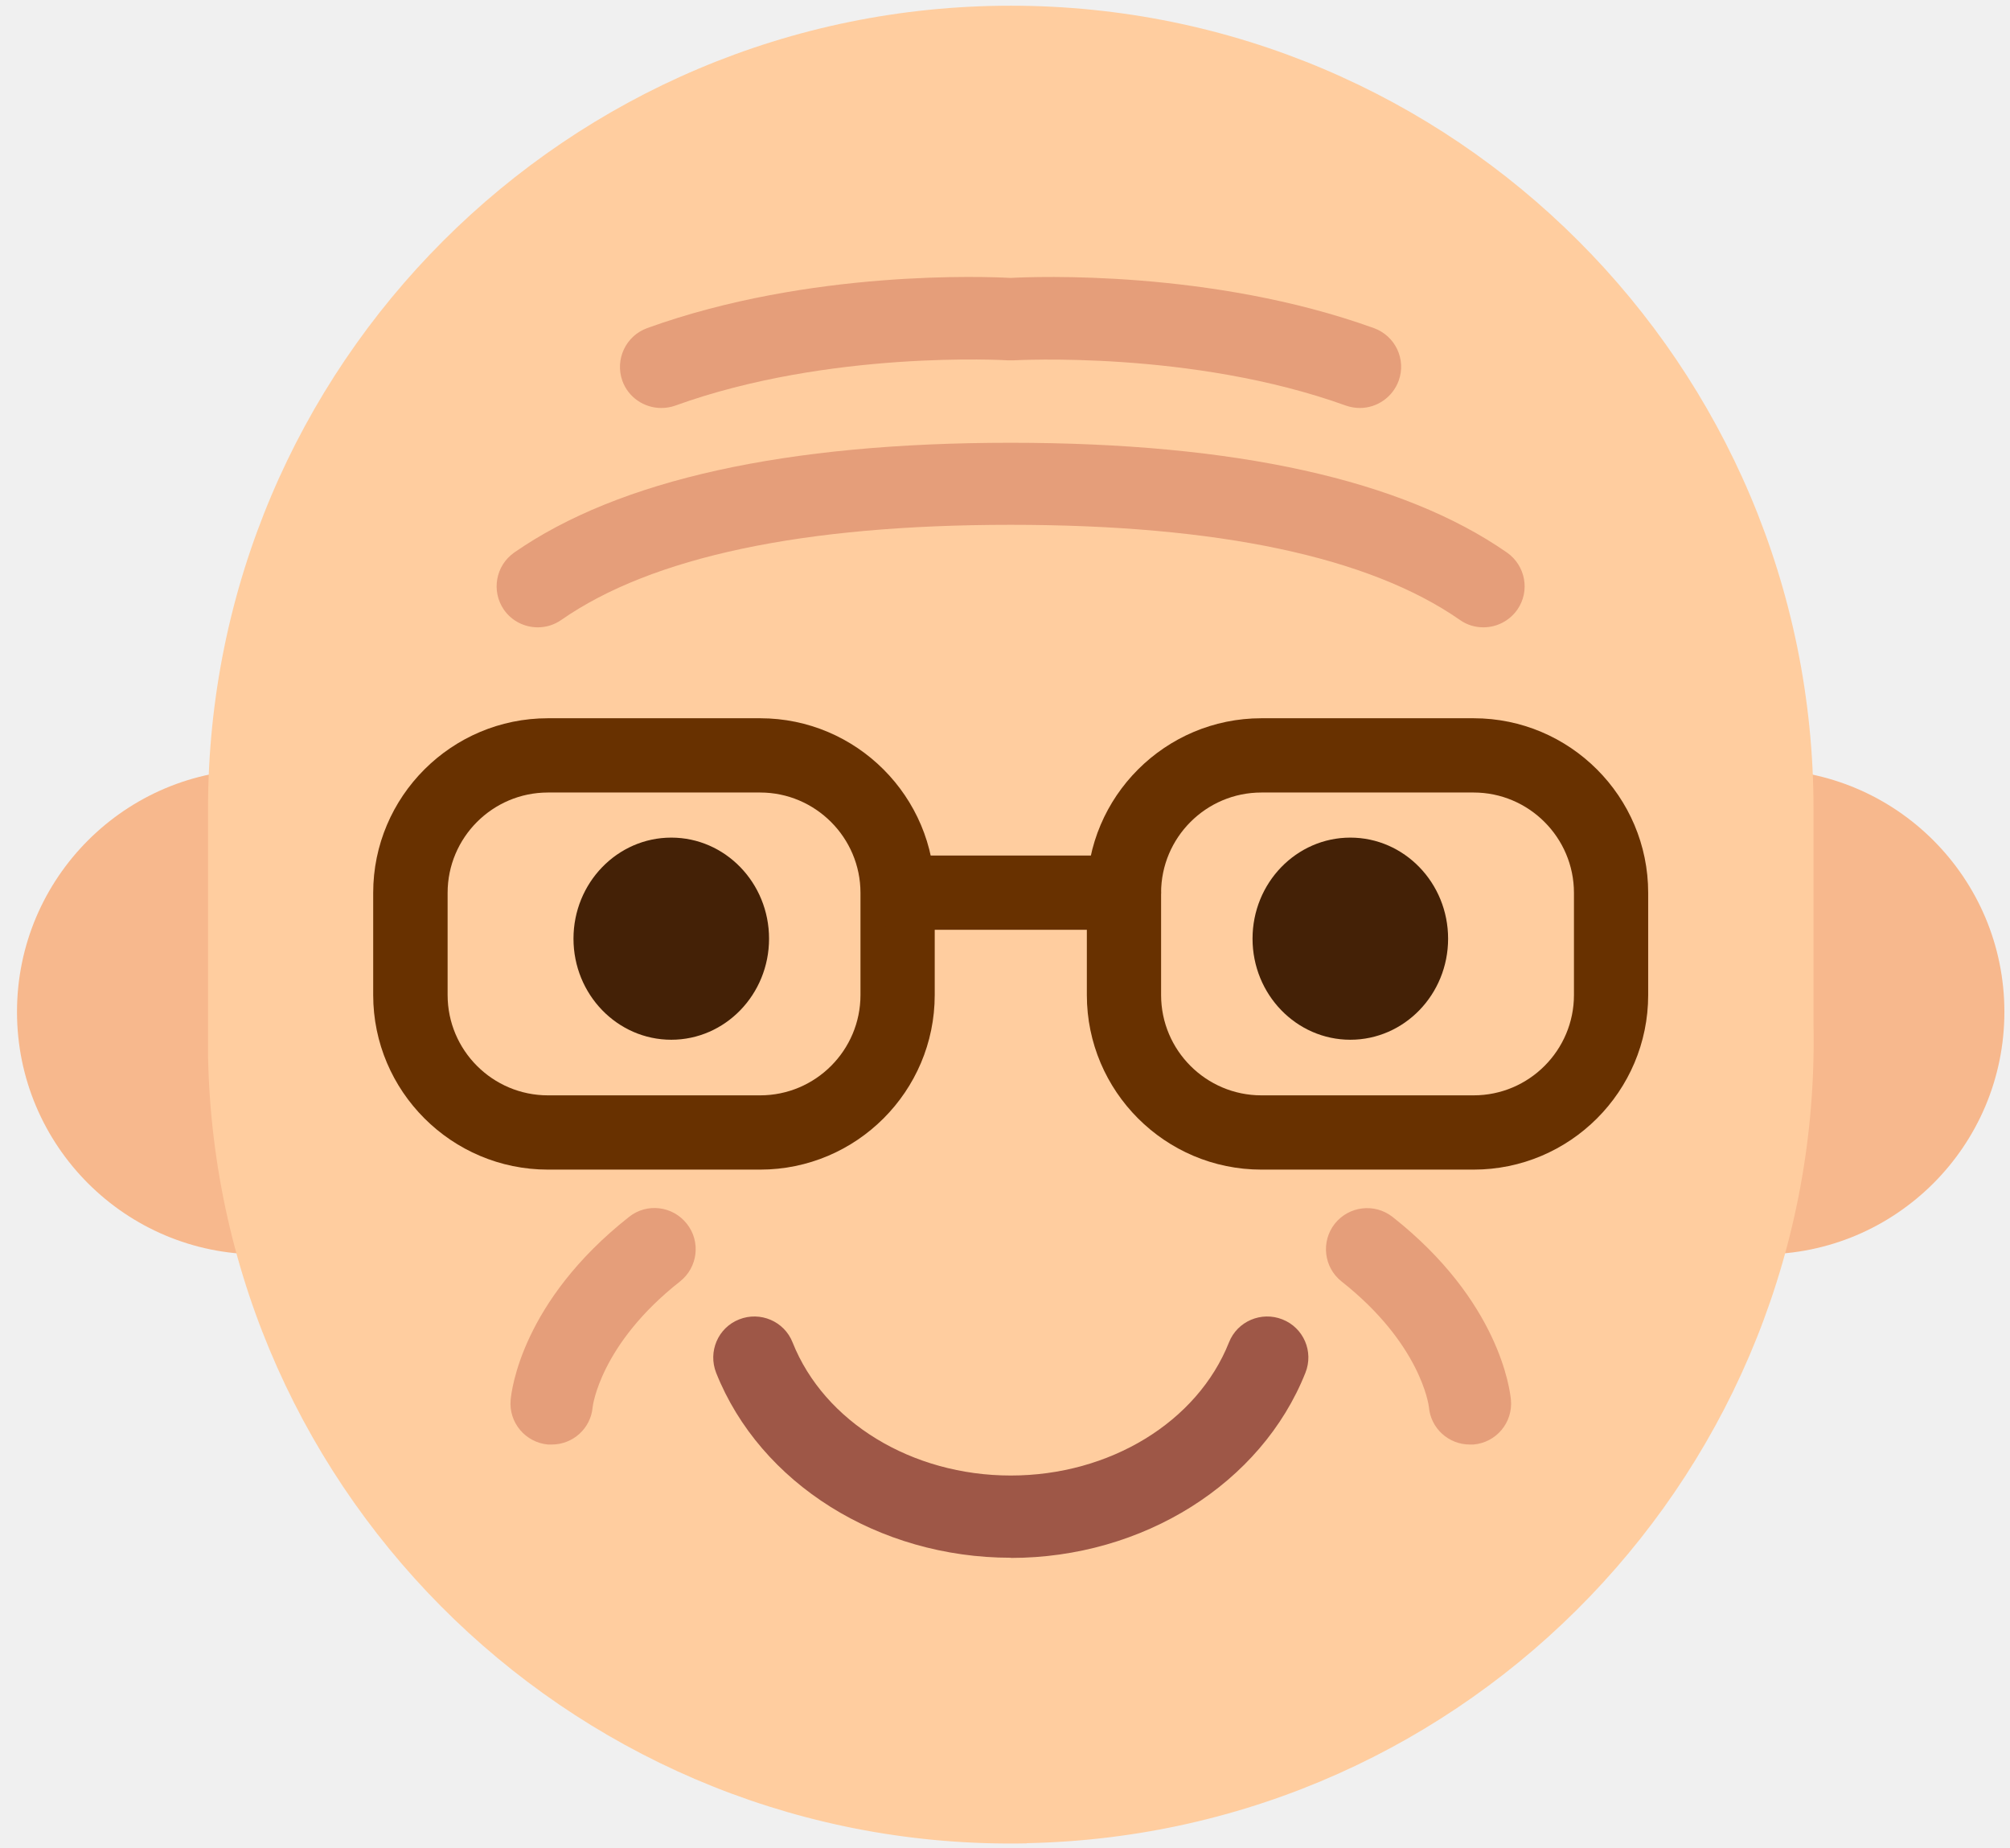
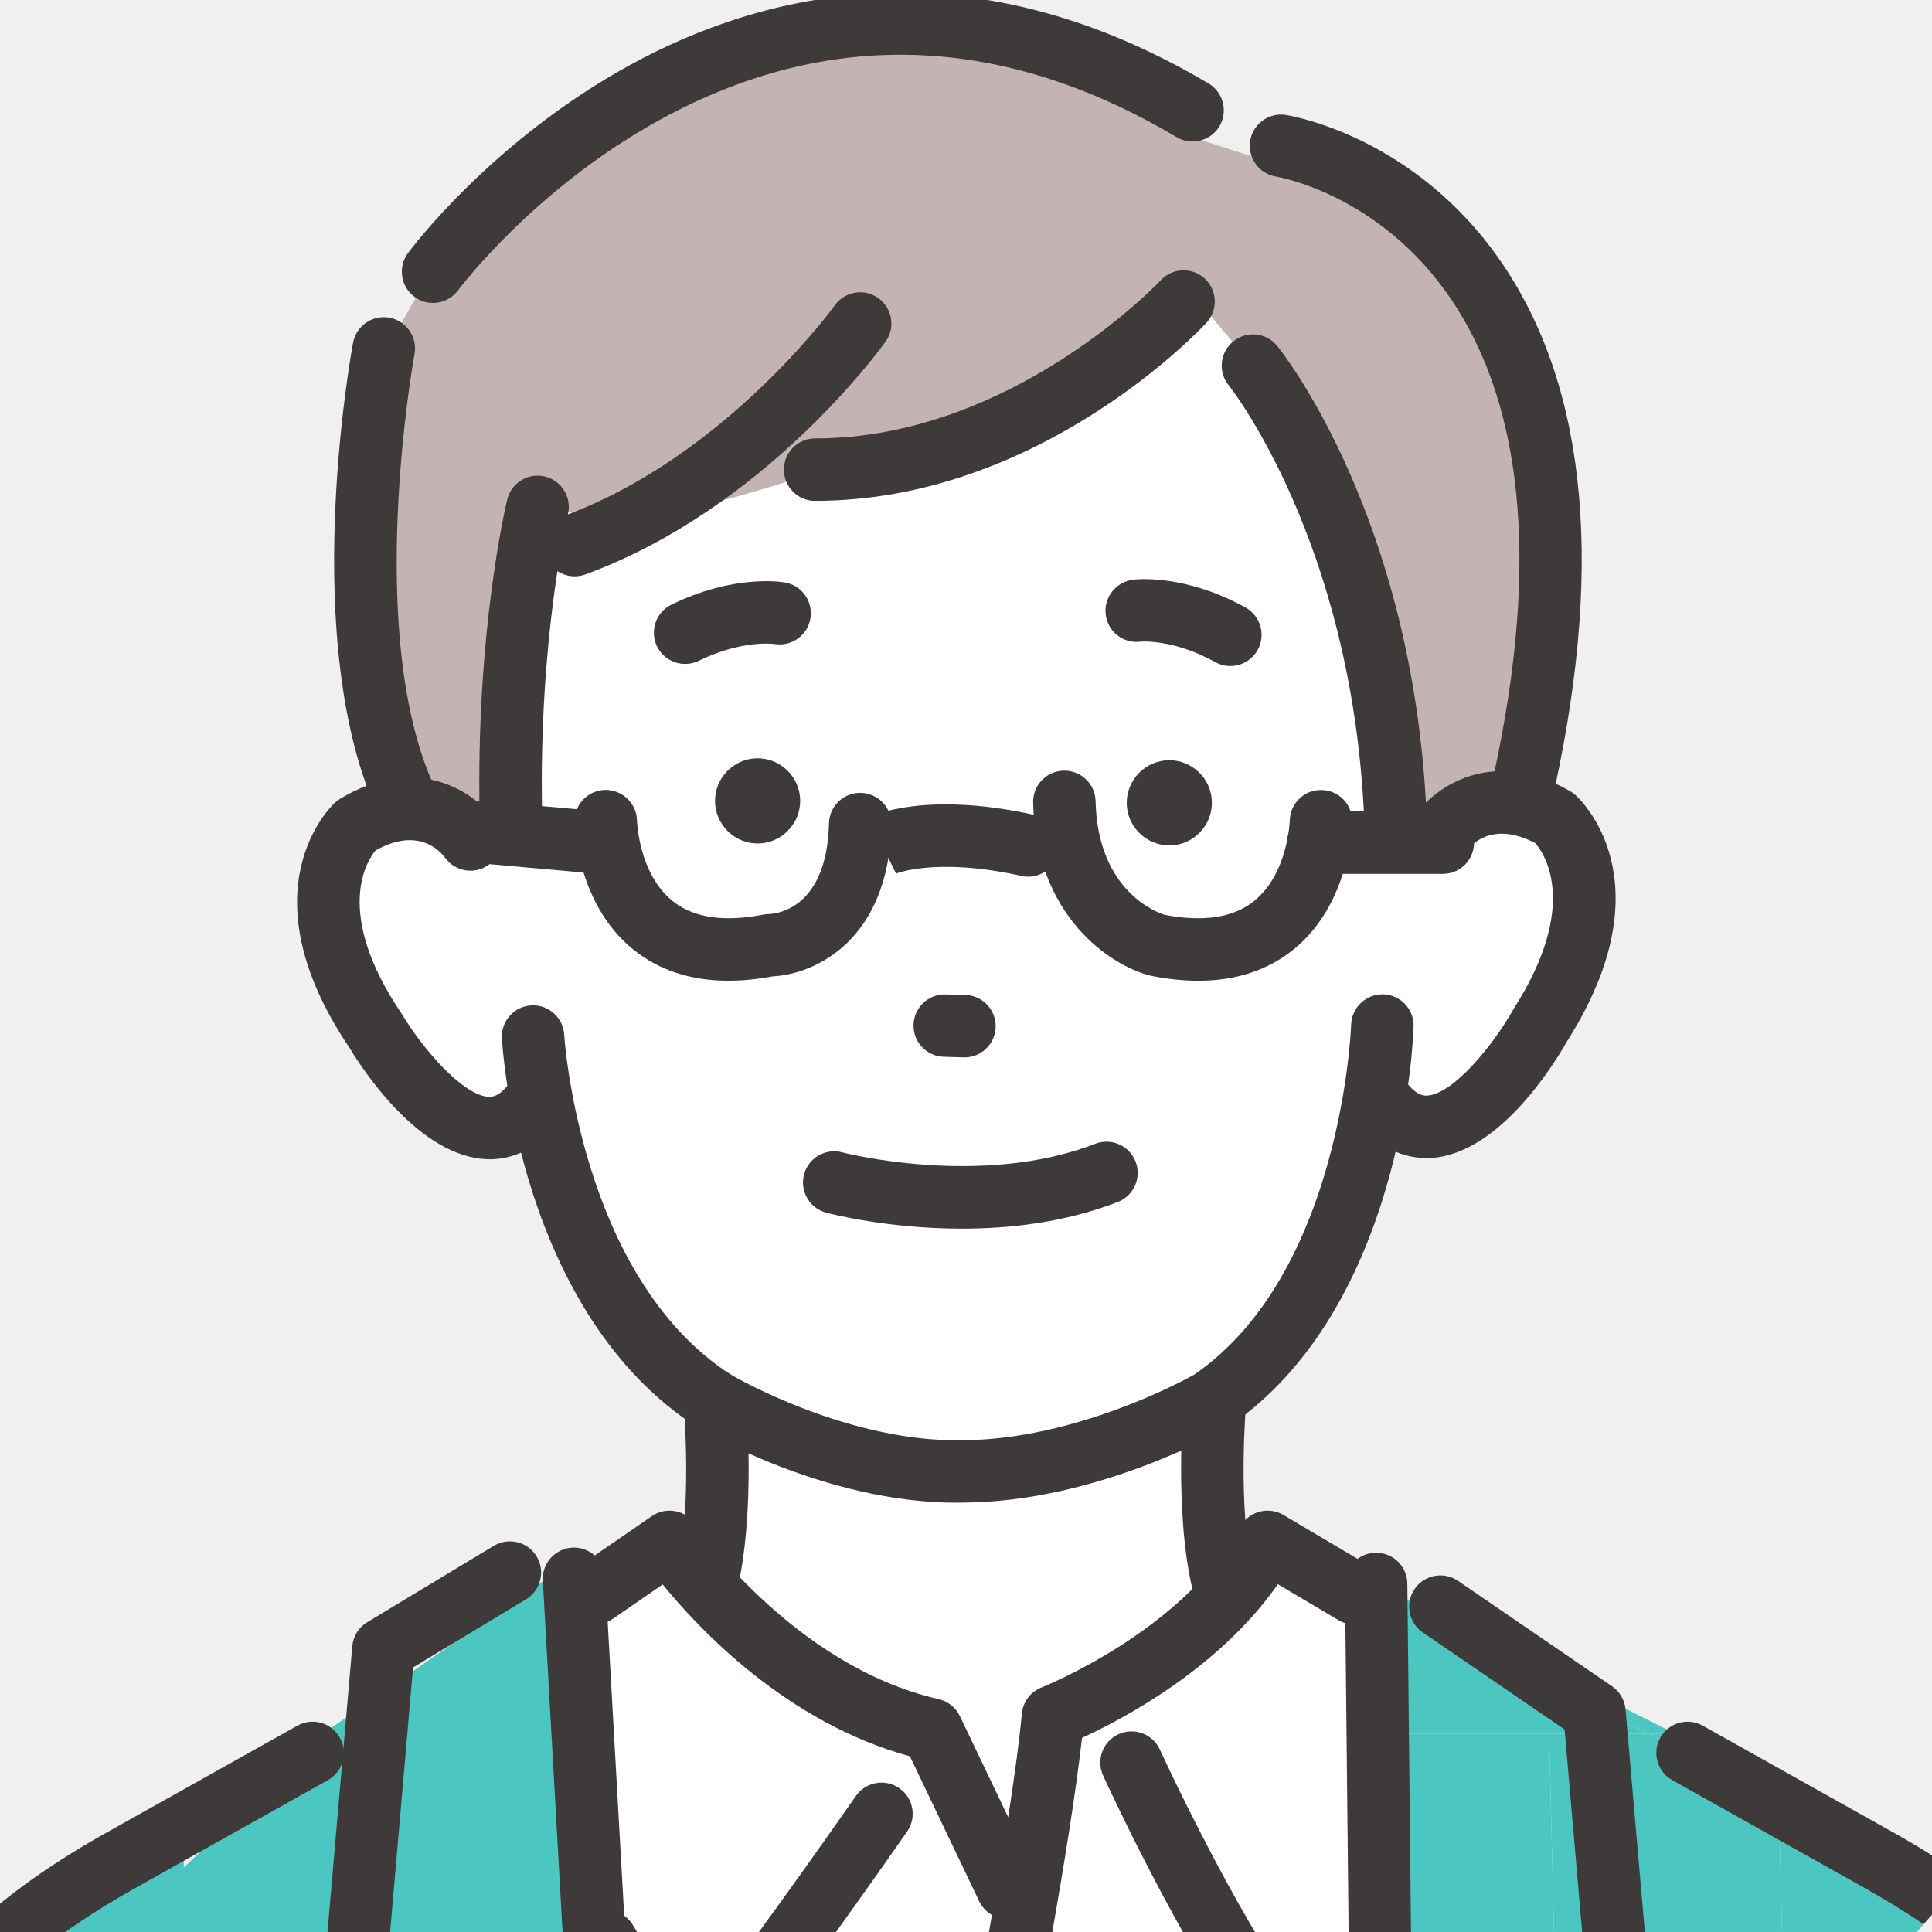
- <svg xmlns="http://www.w3.org/2000/svg" width="111" height="102" viewBox="0 0 111 102" fill="none">
-   <g id="c4-1">
-     <path id="Vector" d="M14.329 69.256C21.724 69.256 27.719 63.261 27.719 55.866C27.719 48.471 21.724 42.476 14.329 42.476C6.934 42.476 0.939 48.471 0.939 55.866C0.939 63.261 6.934 69.256 14.329 69.256Z" fill="#F7B88D" />
-     <path id="Vector_2" d="M97.3 69.256C104.695 69.256 110.69 63.261 110.69 55.866C110.69 48.471 104.695 42.476 97.3 42.476C89.905 42.476 83.91 48.471 83.91 55.866C83.91 63.261 89.905 69.256 97.3 69.256Z" fill="#F7B88D" />
-     <path id="Vector_3" d="M56.699 101.775C32.219 102.265 11.979 82.815 11.489 58.325V44.645C11.489 20.165 31.339 0.315 55.819 0.315C80.299 0.315 100.149 20.165 100.149 44.645V56.555C100.639 81.035 81.189 101.275 56.699 101.765V101.775Z" fill="#FFCD9F" />
-     <path id="Vector_4" d="M36.519 22.525C36.779 22.525 37.039 22.485 37.289 22.395C45.799 19.315 55.569 19.885 55.669 19.895C55.719 19.895 55.759 19.895 55.809 19.895C55.859 19.895 55.899 19.895 55.949 19.895C56.049 19.895 65.819 19.325 74.329 22.395C74.589 22.485 74.849 22.525 75.099 22.525C76.029 22.525 76.899 21.945 77.239 21.025C77.669 19.845 77.059 18.545 75.869 18.115C66.889 14.875 57.079 15.275 55.809 15.345C54.549 15.275 44.739 14.865 35.739 18.115C34.559 18.545 33.949 19.845 34.369 21.025C34.699 21.945 35.579 22.525 36.509 22.525H36.519Z" fill="#E59E7A" />
-     <path id="Vector_5" d="M83.219 30.506C77.439 26.486 68.219 24.446 55.809 24.446C43.399 24.446 34.179 26.486 28.399 30.506C27.369 31.226 27.119 32.636 27.829 33.666C28.269 34.296 28.979 34.636 29.699 34.636C30.149 34.636 30.599 34.506 30.999 34.226C35.999 30.746 44.349 28.976 55.809 28.976C67.269 28.976 75.619 30.746 80.619 34.226C81.009 34.506 81.469 34.636 81.919 34.636C82.639 34.636 83.339 34.296 83.789 33.666C84.509 32.636 84.249 31.226 83.219 30.506Z" fill="#E59E7A" />
-     <path id="Vector_6" d="M42.47 51.826C42.47 54.906 40.05 57.406 37.07 57.406C34.09 57.406 31.67 54.906 31.67 51.826C31.67 48.746 34.09 46.246 37.07 46.246C40.05 46.246 42.47 48.746 42.47 51.826Z" fill="#442106" />
-     <path id="Vector_7" d="M79.97 51.826C79.97 54.906 77.55 57.406 74.57 57.406C71.59 57.406 69.17 54.906 69.17 51.826C69.17 48.746 71.59 46.246 74.57 46.246C77.55 46.246 79.97 48.746 79.97 51.826Z" fill="#442106" />
-     <path id="Vector_8" d="M55.819 86.006C48.519 86.006 41.979 81.906 39.549 75.796C39.089 74.626 39.649 73.306 40.819 72.846C41.979 72.386 43.309 72.946 43.769 74.116C45.519 78.516 50.359 81.466 55.819 81.466C61.279 81.466 66.119 78.516 67.869 74.116C68.329 72.946 69.659 72.386 70.819 72.846C71.989 73.306 72.559 74.626 72.089 75.796C69.659 81.906 63.119 86.016 55.819 86.016V86.006Z" fill="#9E5747" />
-     <path id="Vector_9" d="M36.15 68.956C30.85 73.136 30.47 77.476 30.47 77.476L36.15 68.956Z" fill="#FFCD9F" />
-     <path id="Vector_10" d="M30.469 79.755C30.399 79.755 30.339 79.755 30.269 79.755C29.019 79.645 28.089 78.546 28.199 77.296C28.249 76.746 28.829 71.846 34.739 67.186C35.719 66.406 37.149 66.576 37.929 67.566C38.709 68.546 38.539 69.975 37.549 70.755C33.139 74.225 32.729 77.656 32.729 77.686C32.629 78.865 31.639 79.755 30.469 79.755Z" fill="#E59E7A" />
-     <path id="Vector_11" d="M75.489 68.956C80.789 73.136 81.169 77.476 81.169 77.476L75.489 68.956Z" fill="#FFCD9F" />
-     <path id="Vector_12" d="M81.17 79.755C80 79.755 79.01 78.865 78.91 77.686C78.9 77.576 78.45 74.195 74.09 70.755C73.1 69.975 72.94 68.546 73.71 67.566C74.49 66.585 75.91 66.415 76.9 67.186C82.8 71.835 83.39 76.746 83.44 77.296C83.55 78.546 82.63 79.645 81.37 79.755C81.3 79.755 81.24 79.755 81.17 79.755Z" fill="#E59E7A" />
-     <path id="Vector_13" d="M30.259 64.576C24.939 64.576 20.609 60.246 20.609 54.936V49.296C20.609 43.976 24.939 39.656 30.259 39.656H41.979C47.299 39.656 51.619 43.986 51.619 49.296V54.936C51.619 60.256 47.289 64.576 41.979 64.576H30.259ZM30.259 43.756C27.199 43.756 24.719 46.246 24.719 49.296V54.936C24.719 57.996 27.209 60.476 30.259 60.476H41.979C45.039 60.476 47.519 57.986 47.519 54.936V49.296C47.519 46.246 45.029 43.756 41.979 43.756H30.259Z" fill="#683100" />
-     <path id="Vector_14" d="M69.659 64.576C64.34 64.576 60.02 60.246 60.02 54.936V49.296C60.02 43.976 64.35 39.656 69.659 39.656H81.38C86.7 39.656 91.019 43.986 91.019 49.296V54.936C91.019 60.256 86.69 64.576 81.38 64.576H69.659ZM69.659 43.756C66.6 43.756 64.12 46.246 64.12 49.296V54.936C64.12 57.996 66.609 60.476 69.659 60.476H81.38C84.44 60.476 86.92 57.986 86.92 54.936V49.296C86.92 46.246 84.43 43.756 81.38 43.756H69.659Z" fill="#683100" />
-     <path id="Vector_15" d="M49.759 51.336C48.629 51.336 47.709 50.416 47.709 49.286C47.709 48.156 48.629 47.236 49.759 47.236H62.069C63.199 47.236 64.119 48.156 64.119 49.286C64.119 50.416 63.199 51.336 62.069 51.336H49.759Z" fill="#683100" />
+ <svg xmlns="http://www.w3.org/2000/svg" width="60" height="60" viewBox="0 0 60 60" fill="none">
+   <g id="Clip path group">
+     <mask id="mask0_536_47796" style="mask-type:luminance" maskUnits="userSpaceOnUse" x="-11" y="-7" width="81" height="81">
+       <g id="clippath">
+         <path id="Vector" d="M29.747 73.356C51.771 73.356 69.626 55.502 69.626 33.478C69.626 11.454 51.771 -6.4 29.747 -6.4C7.723 -6.4 -10.131 11.454 -10.131 33.478C-10.131 55.502 7.723 73.356 29.747 73.356Z" fill="white" />
+       </g>
+     </mask>
+     <g mask="url(#mask0_536_47796)">
+       <g id="Group">
+         <g id="Clip path group_2">
+           <mask id="mask1_536_47796" style="mask-type:luminance" maskUnits="userSpaceOnUse" x="-12" y="-1" width="83" height="76">
+             <g id="clippath-1">
+               <path id="Vector_2" d="M70.788 -0.074H-11.291V74.196H70.788V-0.074Z" fill="white" />
+             </g>
+           </mask>
+           <g mask="url(#mask1_536_47796)">
+             <g id="Group_2">
+               <path id="Vector_3" d="M48.079 52.654C48.079 52.654 49.416 53.012 51.207 53.842H52.03L42.736 49.192L39.823 53.842H48.11L48.081 52.654H48.079Z" fill="#4CC6C1" />
+               <path id="Vector_4" d="M48.078 52.654L48.108 53.842H51.206C49.417 53.013 48.078 52.654 48.078 52.654Z" fill="#4CC6C1" />
+               <path id="Vector_5" d="M55.248 56.253L55.229 55.441L52.03 53.842H51.207C52.436 54.412 53.879 55.202 55.248 56.253Z" fill="#4CC6C1" />
+               <path id="Vector_6" d="M2.207 61.373L5.359 84.651H48.875L48.108 53.842H39.821L30.939 68.013L20.58 53.842L17.236 48.84L10.025 53.842L2.207 61.373Z" fill="#4CC6C1" />
+               <path id="Vector_7" d="M5.7 56.184C2.671 57.783 -1.341 60.498 -2.838 64.208L-5.12 80.933L-5.296 84.718H5.837L5.7 56.184Z" fill="#4CC6C1" />
+               <path id="Vector_8" d="M55.248 56.253L55.965 84.651H67.414L65.279 64.912C65.142 60.818 57.843 58.242 55.248 56.253Z" fill="#4CC6C1" />
+               <path id="Vector_9" d="M48.108 53.842L48.875 84.651H55.966L55.249 56.253C53.879 55.202 52.436 54.41 51.207 53.842H48.108Z" fill="#4CC6C1" />
+               <path id="Vector_10" d="M21.652 37.389C21.652 37.389 22.601 45.469 21.652 49.081L17.824 50.259L31.129 64.288L43.559 54.242L43.073 50.257L37.775 48.356C37.775 48.356 37.612 43.936 38.414 39.726L28.055 36.041L21.652 37.388V37.389Z" fill="white" />
+               <path id="Vector_11" d="M20.283 84.653L17.68 49.584L21.68 48.036L30.804 50.112L39.22 48.436L42.591 49.745V84.653H20.283Z" fill="white" />
+               <path id="Vector_12" d="M48.808 26.149C47.048 23.984 44.663 25.424 44.663 25.424L40.866 15.399H34.163L27.27 13.519L20.908 10.818L17.456 17.19L14.342 26.32C14.342 26.32 12.094 24.16 10.392 26.371C10.392 26.371 8.176 31.22 14.698 35.61C14.698 35.61 16.464 35.166 16.89 34.395C16.89 34.395 19.048 46.016 29.757 45.599C39.369 45.996 42.47 34.262 42.47 34.262C42.913 35.02 44.553 35.224 44.553 35.224C51.546 30.708 48.81 26.148 48.81 26.148L48.808 26.149Z" fill="white" />
+               <path id="Vector_13" d="M45.489 24.732C45.489 24.732 51.387 12.892 38.592 5.265C38.592 5.265 27.949 -2.549 22.924 3.605C22.924 3.605 9.649 5.195 11.044 18.18L11.664 25.34L45.489 24.734V24.732Z" fill="white" />
+               <path id="Vector_14" d="M12.603 23.495C12.603 23.495 5.592 10.198 20.628 2.578C20.628 2.578 28.779 -1.919 37.262 4.336L39.928 5.194C39.928 5.194 48.42 8.754 47.691 16.846L46.917 24.538L43.618 26.258C43.618 26.258 42.001 16.849 39.54 12.094L37.262 9.422C37.262 9.422 27.403 14.867 19.487 16.194L16.694 15.743C16.694 15.743 14.397 23.242 15.865 26.172L13.617 25.306L12.605 23.499L12.603 23.495Z" fill="#C3B4B3" />
+               <path id="Vector_15" d="M21.277 20.619C20.919 20.619 20.574 20.419 20.405 20.076C20.17 19.596 20.37 19.014 20.85 18.779C22.753 17.848 24.215 18.062 24.376 18.089C24.904 18.179 25.258 18.681 25.168 19.208C25.078 19.733 24.582 20.086 24.059 20.002C23.998 19.994 23.03 19.871 21.703 20.521C21.566 20.588 21.421 20.619 21.277 20.619Z" fill="#3E3A39" />
+               <path id="Vector_16" d="M38.208 20.684C38.049 20.684 37.889 20.645 37.742 20.562C36.434 19.841 35.454 19.924 35.411 19.929C34.88 19.992 34.402 19.614 34.339 19.083C34.274 18.552 34.66 18.067 35.192 18.003C35.354 17.983 36.822 17.842 38.678 18.865C39.147 19.124 39.318 19.714 39.059 20.182C38.882 20.502 38.551 20.684 38.21 20.684H38.208Z" fill="#3E3A39" />
+               <path id="Vector_17" d="M29.87 38.157C27.561 38.157 25.778 37.692 25.658 37.661C25.141 37.523 24.833 36.992 24.97 36.475C25.107 35.957 25.639 35.65 26.156 35.787C26.215 35.803 30.474 36.896 34.012 35.522C34.511 35.328 35.072 35.575 35.266 36.075C35.46 36.575 35.213 37.135 34.713 37.329C33.085 37.962 31.366 38.157 29.87 38.157Z" fill="#3E3A39" />
+               <path id="Vector_18" d="M36.331 26.255C35.604 26.264 35 25.676 34.992 24.949C34.983 24.222 35.571 23.618 36.298 23.61C37.025 23.601 37.629 24.189 37.636 24.916C37.646 25.643 37.058 26.247 36.331 26.255Z" fill="#3E3A39" />
+               <path id="Vector_19" d="M23.545 26.195C22.818 26.204 22.214 25.616 22.206 24.889C22.196 24.162 22.784 23.558 23.512 23.55C24.239 23.541 24.842 24.129 24.85 24.856C24.86 25.583 24.272 26.187 23.545 26.195Z" fill="#3E3A39" />
+               <path id="Vector_20" d="M29.952 32.837C29.943 32.837 29.933 32.837 29.923 32.837L29.309 32.819C28.774 32.804 28.353 32.357 28.371 31.822C28.386 31.287 28.835 30.867 29.368 30.883L29.982 30.9C30.517 30.916 30.938 31.363 30.921 31.898C30.905 32.423 30.474 32.839 29.952 32.839V32.837Z" fill="#3E3A39" />
+               <path id="Vector_21" d="M47.196 25.873C47.124 25.873 47.049 25.865 46.977 25.847C46.455 25.726 46.13 25.204 46.252 24.683C47.816 17.95 47.416 12.77 45.064 9.291C42.849 6.016 39.668 5.489 39.635 5.485C39.105 5.402 38.743 4.906 38.825 4.379C38.907 3.85 39.403 3.487 39.931 3.57C40.095 3.595 43.986 4.238 46.669 8.207C49.337 12.153 49.831 17.844 48.139 25.124C48.035 25.571 47.637 25.875 47.196 25.875V25.873Z" fill="#3E3A39" />
+               <path id="Vector_22" d="M12.641 25.872C12.277 25.872 11.93 25.667 11.763 25.316C9.262 20.006 10.895 11.024 10.965 10.643C11.063 10.118 11.569 9.769 12.096 9.867C12.622 9.965 12.97 10.471 12.873 10.998C12.857 11.084 11.283 19.747 13.517 24.489C13.745 24.973 13.537 25.551 13.053 25.778C12.919 25.841 12.778 25.87 12.641 25.87V25.872Z" fill="#3E3A39" />
+               <path id="Vector_23" d="M44.294 35.963C43.657 35.963 42.786 35.716 42.022 34.638C41.712 34.201 41.816 33.595 42.253 33.288C42.691 32.978 43.296 33.082 43.604 33.519C43.974 34.042 44.237 34.029 44.321 34.025C45.141 33.981 46.391 32.423 46.977 31.383C46.985 31.367 46.995 31.351 47.005 31.335C49.062 28.117 47.965 26.516 47.681 26.186C46.348 25.485 45.679 26.226 45.503 26.477C45.209 26.924 44.611 27.041 44.164 26.747C43.718 26.453 43.598 25.846 43.892 25.399C44.49 24.491 46.277 23.148 48.757 24.568C48.812 24.599 48.864 24.636 48.913 24.679C49.035 24.785 51.85 27.337 48.653 32.359C48.292 32.998 46.562 35.849 44.425 35.963C44.382 35.965 44.339 35.967 44.294 35.967V35.963Z" fill="#3E3A39" />
+               <path id="Vector_24" d="M21.959 50.081C21.887 50.081 21.814 50.073 21.74 50.055C21.219 49.934 20.893 49.414 21.015 48.893C21.509 46.759 21.234 43.638 21.232 43.607C21.183 43.074 21.577 42.603 22.11 42.554C22.643 42.505 23.114 42.899 23.163 43.432C23.175 43.572 23.469 46.89 22.904 49.33C22.8 49.779 22.402 50.081 21.961 50.081H21.959Z" fill="#3E3A39" />
+               <path id="Vector_25" d="M37.969 50.081C37.528 50.081 37.128 49.777 37.026 49.33C36.462 46.89 36.754 43.571 36.767 43.432C36.816 42.899 37.287 42.507 37.82 42.554C38.353 42.603 38.747 43.074 38.698 43.607C38.696 43.638 38.422 46.758 38.916 48.893C39.037 49.414 38.712 49.935 38.19 50.055C38.116 50.073 38.043 50.081 37.971 50.081H37.969Z" fill="#3E3A39" />
+               <path id="Vector_26" d="M13.447 9.409C13.247 9.409 13.045 9.348 12.873 9.219C12.442 8.901 12.352 8.293 12.669 7.862C12.773 7.721 15.286 4.358 19.592 2.004C23.616 -0.195 29.995 -1.881 37.532 2.592C37.992 2.864 38.143 3.46 37.871 3.921C37.598 4.381 37.002 4.532 36.542 4.26C31.122 1.043 25.733 0.857 20.521 3.705C16.585 5.857 14.251 8.983 14.227 9.015C14.037 9.271 13.743 9.409 13.447 9.409Z" fill="#3E3A39" />
+               <path id="Vector_27" d="M15.209 36C15.186 36 15.164 36 15.143 36C13.018 35.943 11.226 33.162 10.852 32.537C7.55 27.641 10.282 25.04 10.399 24.93C10.447 24.887 10.497 24.848 10.552 24.814C12.979 23.342 14.788 24.63 15.405 25.516C15.711 25.955 15.603 26.559 15.164 26.866C14.729 27.17 14.131 27.066 13.822 26.637C13.639 26.394 12.959 25.684 11.662 26.412C11.409 26.718 10.339 28.327 12.469 31.474C12.479 31.49 12.491 31.506 12.499 31.521C13.104 32.533 14.38 34.042 15.192 34.063C15.276 34.063 15.533 34.071 15.883 33.548C16.181 33.103 16.785 32.986 17.228 33.283C17.673 33.581 17.791 34.185 17.493 34.628C16.736 35.753 15.844 36.002 15.205 36.002L15.209 36Z" fill="#3E3A39" />
+               <path id="Vector_28" d="M29.701 46.668C25.631 46.668 21.859 44.449 21.699 44.353C21.691 44.347 21.681 44.343 21.673 44.338C16.125 40.788 15.605 32.591 15.587 32.244C15.558 31.709 15.968 31.253 16.501 31.223C17.036 31.194 17.492 31.603 17.522 32.137C17.526 32.211 18.01 39.677 22.702 42.695C22.922 42.822 26.391 44.8 29.899 44.728C33.384 44.708 36.74 42.885 37.077 42.697C41.673 39.551 41.959 31.897 41.961 31.821C41.977 31.286 42.426 30.866 42.959 30.88C43.494 30.896 43.915 31.341 43.9 31.876C43.89 32.233 43.588 40.631 38.133 44.322C38.114 44.336 38.094 44.347 38.075 44.359C37.914 44.453 34.074 46.641 29.925 46.664C29.85 46.664 29.776 46.666 29.701 46.666V46.668Z" fill="#3E3A39" />
+               <path id="Vector_29" d="M22.62 30.457C21.452 30.457 20.462 30.131 19.663 29.485C17.905 28.06 17.846 25.62 17.844 25.516C17.836 24.981 18.263 24.54 18.798 24.532C19.326 24.528 19.773 24.947 19.782 25.482C19.782 25.514 19.841 27.144 20.892 27.985C21.537 28.503 22.483 28.644 23.7 28.405C23.759 28.393 23.818 28.387 23.879 28.387C24.167 28.375 25.682 28.179 25.745 25.571C25.756 25.035 26.201 24.61 26.736 24.624C27.271 24.636 27.695 25.081 27.683 25.616C27.599 29.222 25.288 30.261 23.994 30.322C23.512 30.412 23.055 30.457 22.622 30.457H22.62Z" fill="#3E3A39" />
+               <path id="Vector_30" d="M37.215 30.458C36.758 30.458 36.272 30.409 35.762 30.307C35.745 30.303 35.727 30.299 35.709 30.295C34.492 29.985 32.167 28.462 32.085 24.925C32.073 24.39 32.497 23.945 33.032 23.933C33.569 23.921 34.012 24.345 34.024 24.88C34.09 27.702 35.968 28.351 36.172 28.412C37.373 28.641 38.306 28.498 38.945 27.984C40 27.137 40.055 25.497 40.055 25.481C40.068 24.948 40.507 24.519 41.044 24.535C41.578 24.546 42.003 24.983 41.993 25.517C41.993 25.62 41.932 28.061 40.174 29.485C39.374 30.132 38.383 30.458 37.217 30.458H37.215Z" fill="#3E3A39" />
+               <path id="Vector_31" d="M31.932 27.227C31.862 27.227 31.791 27.219 31.721 27.203C29.061 26.611 27.82 27.133 27.809 27.137L27.826 27.129L26.976 25.386C27.152 25.3 28.796 24.567 32.14 25.312C32.663 25.427 32.993 25.947 32.875 26.468C32.775 26.919 32.373 27.227 31.93 27.227H31.932Z" fill="#3E3A39" />
+               <path id="Vector_32" d="M18.167 27.098C18.137 27.098 18.108 27.098 18.078 27.094L14.941 26.814C14.407 26.767 14.013 26.295 14.06 25.762C14.107 25.228 14.582 24.836 15.113 24.881L18.251 25.162C18.784 25.209 19.178 25.681 19.131 26.214C19.086 26.718 18.663 27.098 18.167 27.098Z" fill="#3E3A39" />
+               <path id="Vector_33" d="M44.808 27.139H40.945C40.41 27.139 39.975 26.706 39.975 26.169C39.975 25.632 40.408 25.199 40.945 25.199H44.808C45.343 25.199 45.778 25.632 45.778 26.169C45.778 26.706 45.345 27.139 44.808 27.139Z" fill="#3E3A39" />
+               <path id="Vector_34" d="M15.864 26.308C15.339 26.308 14.908 25.888 14.896 25.359C14.772 19.613 15.713 15.677 15.752 15.512C15.88 14.993 16.403 14.673 16.924 14.799C17.444 14.926 17.763 15.45 17.638 15.969C17.628 16.006 16.717 19.84 16.836 25.316C16.848 25.851 16.423 26.294 15.888 26.306C15.88 26.306 15.874 26.306 15.866 26.306L15.864 26.308Z" fill="#3E3A39" />
+               <path id="Vector_35" d="M43.332 26.307C42.816 26.307 42.387 25.901 42.364 25.38C41.981 16.791 38.197 12.013 38.157 11.964C37.82 11.548 37.885 10.937 38.302 10.6C38.718 10.263 39.329 10.327 39.666 10.745C39.839 10.958 43.892 16.074 44.302 25.292C44.325 25.827 43.912 26.28 43.377 26.303C43.363 26.303 43.347 26.303 43.334 26.303L43.332 26.307Z" fill="#3E3A39" />
+               <path id="Vector_36" d="M25.315 15.556C24.78 15.556 24.345 15.122 24.345 14.585C24.345 14.048 24.778 13.615 25.315 13.615C31.413 13.615 36.001 8.754 36.046 8.705C36.41 8.313 37.024 8.29 37.416 8.654C37.808 9.017 37.831 9.631 37.469 10.023C37.259 10.248 32.275 15.554 25.315 15.554V15.556Z" fill="#3E3A39" />
+               <path id="Vector_37" d="M17.848 17.899C17.452 17.899 17.081 17.656 16.938 17.264C16.754 16.763 17.013 16.204 17.515 16.02C22.518 14.185 25.892 9.53 25.925 9.483C26.237 9.048 26.842 8.946 27.277 9.258C27.712 9.569 27.814 10.173 27.503 10.608C27.352 10.82 23.759 15.793 18.181 17.839C18.071 17.88 17.957 17.898 17.848 17.898V17.899Z" fill="#3E3A39" />
+               <path id="Vector_38" d="M31.286 59.596C30.923 59.596 30.576 59.393 30.41 59.046L28.258 54.544C24.451 53.505 21.723 50.612 20.58 49.206L19.022 50.281C18.581 50.584 17.977 50.475 17.674 50.034C17.37 49.593 17.48 48.989 17.921 48.685L20.241 47.086C20.453 46.939 20.716 46.884 20.97 46.931C21.225 46.978 21.449 47.125 21.594 47.339C21.623 47.382 24.643 51.745 29.149 52.768C29.438 52.833 29.681 53.029 29.81 53.295L32.158 58.209C32.389 58.691 32.184 59.271 31.701 59.502C31.566 59.567 31.425 59.596 31.284 59.596H31.286Z" fill="#3E3A39" />
+               <path id="Vector_39" d="M21.664 65.11C21.385 65.11 21.121 64.991 20.936 64.781C20.862 64.697 19.1 62.684 17.987 60.771C17.718 60.308 17.875 59.714 18.337 59.446C18.8 59.177 19.394 59.334 19.662 59.797C20.248 60.802 21.054 61.866 21.64 62.596C23.841 59.716 26.548 55.82 26.579 55.777C26.885 55.338 27.489 55.228 27.928 55.534C28.367 55.839 28.477 56.443 28.171 56.882C28.137 56.931 24.741 61.819 22.426 64.744C22.248 64.969 21.979 65.104 21.691 65.11C21.683 65.11 21.675 65.11 21.666 65.11H21.664Z" fill="#3E3A39" />
+               <path id="Vector_40" d="M31.34 85.621C30.812 85.621 30.381 85.2 30.372 84.671L29.98 64.089C29.98 64.02 29.983 63.952 29.997 63.885C30.011 63.811 31.438 56.451 31.734 53.221C31.767 52.854 32.004 52.539 32.347 52.405C32.39 52.388 36.751 50.649 38.515 47.419C38.641 47.188 38.856 47.019 39.109 46.949C39.362 46.88 39.635 46.915 39.86 47.049L42.559 48.648C43.019 48.92 43.172 49.516 42.898 49.977C42.625 50.438 42.03 50.589 41.569 50.316L39.685 49.199C37.857 51.823 34.844 53.403 33.603 53.971C33.231 57.297 32.09 63.266 31.918 64.152L32.308 84.632C32.318 85.167 31.892 85.61 31.357 85.62C31.352 85.62 31.346 85.62 31.338 85.62L31.34 85.621Z" fill="#3E3A39" />
+               <path id="Vector_41" d="M40.401 64.759C40.401 64.759 40.393 64.759 40.391 64.759C40.113 64.755 39.848 64.633 39.666 64.422C37.179 61.525 34.378 55.402 34.258 55.141C34.037 54.653 34.251 54.079 34.739 53.857C35.227 53.636 35.801 53.85 36.022 54.338C36.048 54.392 38.313 59.342 40.45 62.283L41.881 60.69C42.237 60.292 42.851 60.259 43.249 60.615C43.647 60.972 43.68 61.586 43.323 61.984L41.122 64.438C40.938 64.643 40.675 64.759 40.401 64.759Z" fill="#3E3A39" />
+               <path id="Vector_42" d="M10.727 65.776C10.7 65.776 10.67 65.776 10.643 65.773C10.11 65.725 9.714 65.257 9.761 64.724L10.941 51.126C10.968 50.816 11.14 50.539 11.405 50.379L15.335 48.007C15.793 47.731 16.389 47.878 16.666 48.336C16.942 48.795 16.795 49.391 16.336 49.667L12.828 51.784L11.691 64.891C11.648 65.396 11.225 65.776 10.727 65.776Z" fill="#3E3A39" />
+               <path id="Vector_43" d="M50.466 65.11C49.968 65.11 49.545 64.73 49.502 64.224L48.59 53.711L44.184 50.695C43.743 50.393 43.63 49.789 43.932 49.348C44.233 48.907 44.837 48.793 45.28 49.095L50.065 52.37C50.304 52.535 50.458 52.798 50.482 53.086L51.434 64.056C51.482 64.589 51.086 65.059 50.553 65.105C50.523 65.106 50.496 65.108 50.468 65.108L50.466 65.11Z" fill="#3E3A39" />
+               <path id="Vector_44" d="M19.8 85.621C19.288 85.621 18.861 85.221 18.834 84.704C18.018 69.596 16.87 49.29 16.858 49.086C16.828 48.551 17.236 48.095 17.771 48.063C18.308 48.036 18.763 48.442 18.794 48.977C18.806 49.181 19.955 69.488 20.77 84.598C20.799 85.133 20.39 85.59 19.855 85.619C19.837 85.619 19.82 85.619 19.802 85.619L19.8 85.621Z" fill="#3E3A39" />
+               <path id="Vector_45" d="M43.073 85.619C42.542 85.619 42.109 85.19 42.105 84.657C41.954 65.613 41.77 49.365 41.768 49.202C41.762 48.667 42.191 48.228 42.726 48.222C42.73 48.222 42.734 48.222 42.738 48.222C43.269 48.222 43.7 48.649 43.706 49.181C43.706 49.343 43.892 65.596 44.043 84.641C44.047 85.176 43.616 85.613 43.081 85.617C43.079 85.617 43.075 85.617 43.073 85.617V85.619Z" fill="#3E3A39" />
+               <path id="Vector_46" d="M67.412 85.619C66.899 85.619 66.471 85.218 66.444 84.7L65.87 73.395C65.787 72.787 65.713 72.201 65.642 71.635C64.888 65.651 64.472 62.354 57.977 58.671L51.934 55.284C51.468 55.024 51.301 54.432 51.562 53.965C51.822 53.499 52.414 53.332 52.881 53.593L58.929 56.982C66.273 61.147 66.816 65.445 67.567 71.392C67.639 71.966 67.714 72.558 67.798 73.173C67.802 73.201 67.804 73.228 67.806 73.254L68.382 84.6C68.41 85.135 67.998 85.59 67.463 85.617C67.445 85.617 67.43 85.617 67.412 85.617V85.619Z" fill="#3E3A39" />
+               <path id="Vector_47" d="M-5.296 85.619C-5.312 85.619 -5.329 85.619 -5.347 85.619C-5.882 85.592 -6.294 85.137 -6.266 84.602L-5.69 73.255C-5.69 73.228 -5.686 73.201 -5.682 73.175C-5.598 72.56 -5.523 71.966 -5.451 71.391C-4.7 65.445 -4.159 61.147 3.183 56.983L9.235 53.593C9.702 53.33 10.294 53.497 10.554 53.965C10.817 54.432 10.65 55.023 10.182 55.284L4.133 58.673C-2.358 62.354 -2.774 65.651 -3.528 71.635C-3.599 72.201 -3.673 72.787 -3.756 73.395L-4.33 84.7C-4.355 85.217 -4.785 85.619 -5.298 85.619H-5.296Z" fill="#3E3A39" />
+             </g>
+           </g>
+         </g>
+       </g>
+     </g>
  </g>
</svg>
